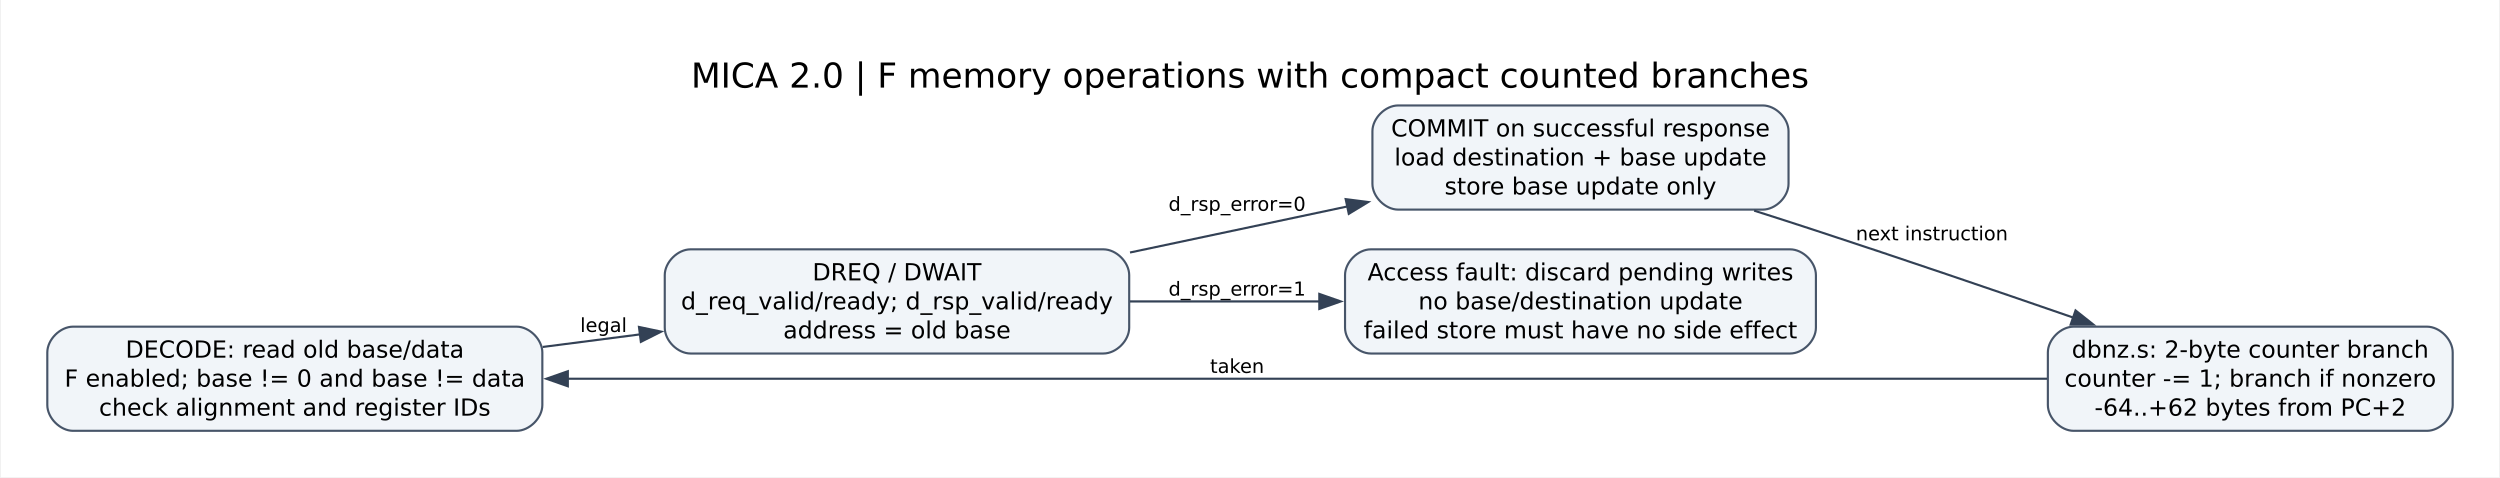
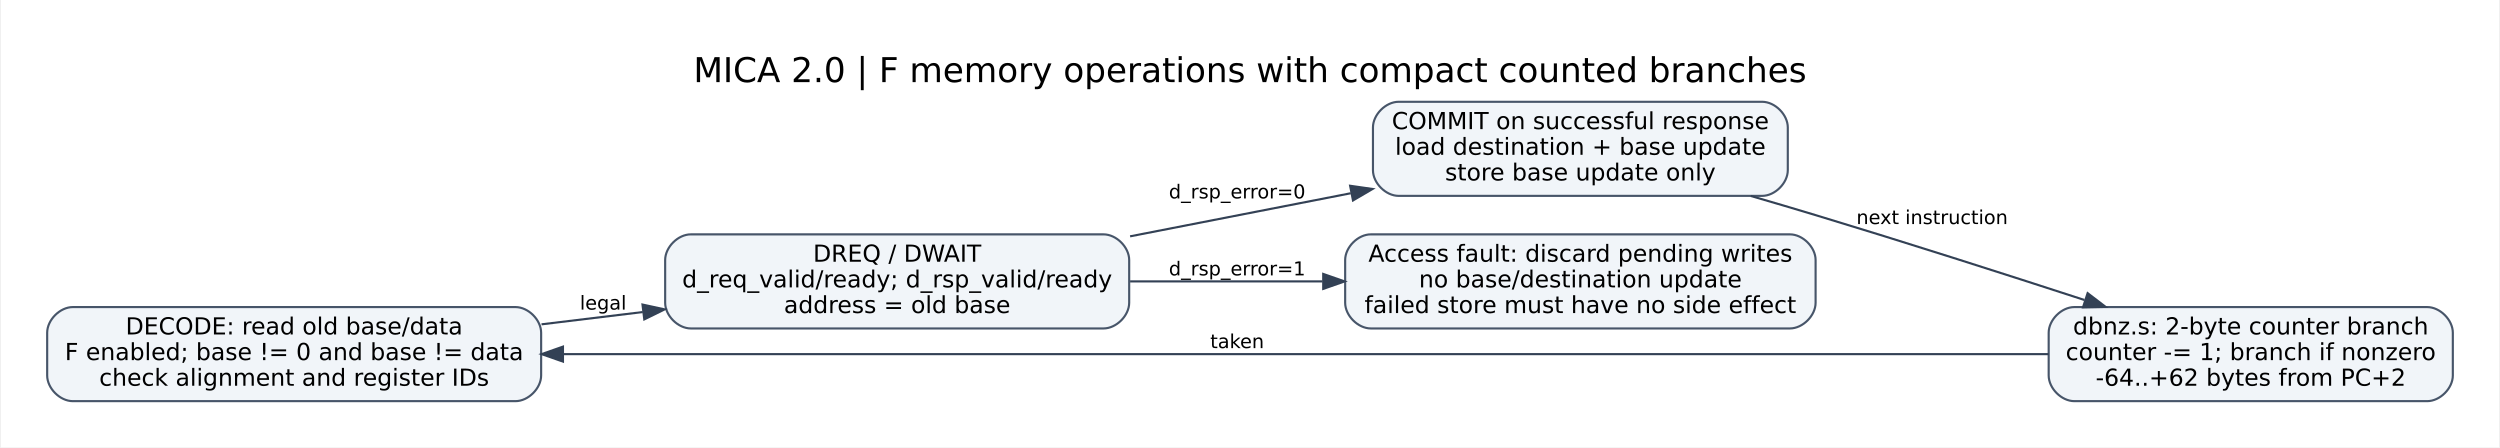
- <svg xmlns="http://www.w3.org/2000/svg" width="1163pt" height="222pt" viewBox="0.00 0.00 1163.20 222.20">
-   <g id="graph0" class="graph" transform="scale(1 1) rotate(0) translate(21.6 200.6)">
-     <polygon fill="white" stroke="none" points="-21.6,21.6 -21.6,-200.6 1141.6,-200.6 1141.6,21.6 -21.6,21.6" />
-     <text text-anchor="middle" x="560" y="-159.8" font-family="DejaVu Sans" font-size="16.00">MICA 2.0 | F memory operations with compact counted branches</text>
+ <svg xmlns="http://www.w3.org/2000/svg" width="1168pt" height="209pt" viewBox="0.00 0.00 1168.20 209.20">
+   <g id="graph0" class="graph" transform="scale(1 1) rotate(0) translate(21.6 187.6)">
+     <polygon fill="white" stroke="transparent" points="-21.6,21.6 -21.6,-187.6 1146.6,-187.6 1146.6,21.6 -21.6,21.6" />
+     <text text-anchor="middle" x="562.5" y="-149.2" font-family="DejaVu Sans" font-size="16.00">MICA 2.0 | F memory operations with compact counted branches</text>
    <g id="node1" class="node">
-       <path fill="#f1f5f9" stroke="#475569" d="M218.5,-48.5C218.5,-48.5 12,-48.5 12,-48.5 6,-48.5 0,-42.5 0,-36.5 0,-36.5 0,-12 0,-12 0,-6 6,0 12,0 12,0 218.5,0 218.5,0 224.5,0 230.5,-6 230.5,-12 230.5,-12 230.5,-36.5 230.5,-36.5 230.5,-42.5 224.5,-48.5 218.5,-48.5" />
-       <text text-anchor="middle" x="115.25" y="-34.05" font-family="DejaVu Sans" font-size="11.00">DECODE: read old base/data</text>
-       <text text-anchor="middle" x="115.25" y="-20.55" font-family="DejaVu Sans" font-size="11.00">F enabled; base != 0 and base != data</text>
-       <text text-anchor="middle" x="115.25" y="-7.05" font-family="DejaVu Sans" font-size="11.00">check alignment and register IDs</text>
+       <path fill="#f1f5f9" stroke="#475569" d="M219,-44C219,-44 12,-44 12,-44 6,-44 0,-38 0,-32 0,-32 0,-12 0,-12 0,-6 6,0 12,0 12,0 219,0 219,0 225,0 231,-6 231,-12 231,-12 231,-32 231,-32 231,-38 225,-44 219,-44" />
+       <text text-anchor="middle" x="115.5" y="-31.2" font-family="DejaVu Sans" font-size="11.00">DECODE: read old base/data</text>
+       <text text-anchor="middle" x="115.5" y="-19.2" font-family="DejaVu Sans" font-size="11.00">F enabled; base != 0 and base != data</text>
+       <text text-anchor="middle" x="115.5" y="-7.2" font-family="DejaVu Sans" font-size="11.00">check alignment and register IDs</text>
    </g>
    <g id="node2" class="node">
-       <path fill="#f1f5f9" stroke="#475569" d="M491.75,-84.5C491.75,-84.5 299.5,-84.5 299.5,-84.5 293.5,-84.5 287.5,-78.5 287.5,-72.5 287.5,-72.5 287.5,-48 287.5,-48 287.5,-42 293.5,-36 299.5,-36 299.5,-36 491.75,-36 491.75,-36 497.75,-36 503.75,-42 503.75,-48 503.75,-48 503.75,-72.5 503.75,-72.5 503.75,-78.5 497.75,-84.5 491.75,-84.5" />
-       <text text-anchor="middle" x="395.62" y="-70.05" font-family="DejaVu Sans" font-size="11.00">DREQ / DWAIT</text>
-       <text text-anchor="middle" x="395.62" y="-56.55" font-family="DejaVu Sans" font-size="11.00">d_req_valid/ready; d_rsp_valid/ready</text>
-       <text text-anchor="middle" x="395.62" y="-43.05" font-family="DejaVu Sans" font-size="11.00">address = old base</text>
+       <path fill="#f1f5f9" stroke="#475569" d="M494,-78C494,-78 301,-78 301,-78 295,-78 289,-72 289,-66 289,-66 289,-46 289,-46 289,-40 295,-34 301,-34 301,-34 494,-34 494,-34 500,-34 506,-40 506,-46 506,-46 506,-66 506,-66 506,-72 500,-78 494,-78" />
+       <text text-anchor="middle" x="397.5" y="-65.2" font-family="DejaVu Sans" font-size="11.00">DREQ / DWAIT</text>
+       <text text-anchor="middle" x="397.5" y="-53.2" font-family="DejaVu Sans" font-size="11.00">d_req_valid/ready; d_rsp_valid/ready</text>
+       <text text-anchor="middle" x="397.5" y="-41.2" font-family="DejaVu Sans" font-size="11.00">address = old base</text>
    </g>
    <g id="edge1" class="edge">
-       <path fill="none" stroke="#334155" d="M230.68,-39.05C245.62,-40.98 260.95,-42.96 275.95,-44.9" />
-       <polygon fill="#334155" stroke="#334155" points="275.49,-48.37 285.85,-46.18 276.38,-41.43 275.49,-48.37" />
-       <text text-anchor="middle" x="259" y="-46.03" font-family="DejaVu Sans" font-size="9.00">legal</text>
+       <path fill="none" stroke="#334155" d="M231.19,-35.93C246.8,-37.82 262.85,-39.77 278.52,-41.67" />
+       <polygon fill="#334155" stroke="#334155" points="278.4,-45.18 288.75,-42.92 279.24,-38.24 278.4,-45.18" />
+       <text text-anchor="middle" x="260" y="-42.8" font-family="DejaVu Sans" font-size="9.00">legal</text>
    </g>
    <g id="node3" class="node">
-       <path fill="#f1f5f9" stroke="#475569" d="M798.75,-151.5C798.75,-151.5 629,-151.5 629,-151.5 623,-151.5 617,-145.5 617,-139.5 617,-139.5 617,-115 617,-115 617,-109 623,-103 629,-103 629,-103 798.75,-103 798.75,-103 804.75,-103 810.75,-109 810.75,-115 810.75,-115 810.75,-139.5 810.75,-139.5 810.75,-145.5 804.75,-151.5 798.75,-151.5" />
-       <text text-anchor="middle" x="713.88" y="-137.05" font-family="DejaVu Sans" font-size="11.00">COMMIT on successful response</text>
-       <text text-anchor="middle" x="713.88" y="-123.55" font-family="DejaVu Sans" font-size="11.00">load destination + base update</text>
-       <text text-anchor="middle" x="713.88" y="-110.05" font-family="DejaVu Sans" font-size="11.00">store base update only</text>
+       <path fill="#f1f5f9" stroke="#475569" d="M802,-140C802,-140 632,-140 632,-140 626,-140 620,-134 620,-128 620,-128 620,-108 620,-108 620,-102 626,-96 632,-96 632,-96 802,-96 802,-96 808,-96 814,-102 814,-108 814,-108 814,-128 814,-128 814,-134 808,-140 802,-140" />
+       <text text-anchor="middle" x="717" y="-127.2" font-family="DejaVu Sans" font-size="11.00">COMMIT on successful response</text>
+       <text text-anchor="middle" x="717" y="-115.2" font-family="DejaVu Sans" font-size="11.00">load destination + base update</text>
+       <text text-anchor="middle" x="717" y="-103.2" font-family="DejaVu Sans" font-size="11.00">store base update only</text>
    </g>
    <g id="edge2" class="edge">
-       <path fill="none" stroke="#334155" d="M504.13,-83.03C536.87,-89.96 572.85,-97.58 605.57,-104.52" />
-       <polygon fill="#334155" stroke="#334155" points="604.55,-107.88 615.06,-106.53 606,-101.03 604.55,-107.88" />
-       <text text-anchor="middle" x="554" y="-102.45" font-family="DejaVu Sans" font-size="9.00">d_rsp_error=0</text>
+       <path fill="none" stroke="#334155" d="M506.43,-77.08C539.75,-83.58 576.41,-90.74 609.62,-97.23" />
+       <polygon fill="#334155" stroke="#334155" points="609.32,-100.73 619.81,-99.22 610.66,-93.86 609.32,-100.73" />
+       <text text-anchor="middle" x="556.5" y="-94.8" font-family="DejaVu Sans" font-size="9.00">d_rsp_error=0</text>
    </g>
    <g id="node4" class="node">
-       <path fill="#f1f5f9" stroke="#475569" d="M811.5,-84.5C811.5,-84.5 616.25,-84.5 616.25,-84.5 610.25,-84.5 604.25,-78.5 604.25,-72.5 604.25,-72.5 604.25,-48 604.25,-48 604.25,-42 610.25,-36 616.25,-36 616.25,-36 811.5,-36 811.5,-36 817.5,-36 823.5,-42 823.5,-48 823.5,-48 823.5,-72.5 823.5,-72.5 823.5,-78.5 817.5,-84.5 811.5,-84.5" />
-       <text text-anchor="middle" x="713.88" y="-70.05" font-family="DejaVu Sans" font-size="11.00">Access fault: discard pending writes</text>
-       <text text-anchor="middle" x="713.88" y="-56.55" font-family="DejaVu Sans" font-size="11.00">no base/destination update</text>
-       <text text-anchor="middle" x="713.88" y="-43.05" font-family="DejaVu Sans" font-size="11.00">failed store must have no side effect</text>
+       <path fill="#f1f5f9" stroke="#475569" d="M815,-78C815,-78 619,-78 619,-78 613,-78 607,-72 607,-66 607,-66 607,-46 607,-46 607,-40 613,-34 619,-34 619,-34 815,-34 815,-34 821,-34 827,-40 827,-46 827,-46 827,-66 827,-66 827,-72 821,-78 815,-78" />
+       <text text-anchor="middle" x="717" y="-65.2" font-family="DejaVu Sans" font-size="11.00">Access fault: discard pending writes</text>
+       <text text-anchor="middle" x="717" y="-53.2" font-family="DejaVu Sans" font-size="11.00">no base/destination update</text>
+       <text text-anchor="middle" x="717" y="-41.2" font-family="DejaVu Sans" font-size="11.00">failed store must have no side effect</text>
    </g>
    <g id="edge3" class="edge">
-       <path fill="none" stroke="#334155" d="M504.13,-60.25C532.51,-60.25 563.32,-60.25 592.33,-60.25" />
-       <polygon fill="#334155" stroke="#334155" points="592.27,-63.75 602.27,-60.25 592.27,-56.75 592.27,-63.75" />
-       <text text-anchor="middle" x="554" y="-62.95" font-family="DejaVu Sans" font-size="9.00">d_rsp_error=1</text>
+       <path fill="none" stroke="#334155" d="M506.43,-56C535.38,-56 566.85,-56 596.38,-56" />
+       <polygon fill="#334155" stroke="#334155" points="596.74,-59.5 606.74,-56 596.74,-52.5 596.74,-59.5" />
+       <text text-anchor="middle" x="556.5" y="-58.8" font-family="DejaVu Sans" font-size="9.00">d_rsp_error=1</text>
    </g>
    <g id="node5" class="node">
-       <path fill="#f1f5f9" stroke="#475569" d="M1108,-48.5C1108,-48.5 943.5,-48.5 943.5,-48.5 937.5,-48.5 931.5,-42.5 931.5,-36.5 931.5,-36.5 931.5,-12 931.5,-12 931.5,-6 937.5,0 943.5,0 943.5,0 1108,0 1108,0 1114,0 1120,-6 1120,-12 1120,-12 1120,-36.5 1120,-36.5 1120,-42.5 1114,-48.5 1108,-48.5" />
-       <text text-anchor="middle" x="1025.75" y="-34.05" font-family="DejaVu Sans" font-size="11.00">dbnz.s: 2-byte counter branch</text>
-       <text text-anchor="middle" x="1025.75" y="-20.55" font-family="DejaVu Sans" font-size="11.00">counter -= 1; branch if nonzero</text>
-       <text text-anchor="middle" x="1025.75" y="-7.05" font-family="DejaVu Sans" font-size="11.00">-64..+62 bytes from PC+2</text>
+       <path fill="#f1f5f9" stroke="#475569" d="M1113,-44C1113,-44 948,-44 948,-44 942,-44 936,-38 936,-32 936,-32 936,-12 936,-12 936,-6 942,0 948,0 948,0 1113,0 1113,0 1119,0 1125,-6 1125,-12 1125,-12 1125,-32 1125,-32 1125,-38 1119,-44 1113,-44" />
+       <text text-anchor="middle" x="1030.5" y="-31.2" font-family="DejaVu Sans" font-size="11.00">dbnz.s: 2-byte counter branch</text>
+       <text text-anchor="middle" x="1030.5" y="-19.2" font-family="DejaVu Sans" font-size="11.00">counter -= 1; branch if nonzero</text>
+       <text text-anchor="middle" x="1030.5" y="-7.2" font-family="DejaVu Sans" font-size="11.00">-64..+62 bytes from PC+2</text>
    </g>
    <g id="edge4" class="edge">
-       <path fill="none" stroke="#334155" d="M794.74,-102.52C804.44,-99.44 814.21,-96.3 823.5,-93.25 863.11,-80.26 906.91,-65.32 943.51,-52.66" />
-       <polygon fill="#334155" stroke="#334155" points="944.39,-56.06 952.69,-49.48 942.1,-49.45 944.39,-56.06" />
-       <text text-anchor="middle" x="877.5" y="-88.71" font-family="DejaVu Sans" font-size="9.00">next instruction</text>
+       <path fill="none" stroke="#334155" d="M796.68,-95.96C806.9,-93 817.21,-89.96 827,-87 868.69,-74.39 914.95,-59.6 952.72,-47.31" />
+       <polygon fill="#334155" stroke="#334155" points="954.21,-50.51 962.64,-44.08 952.04,-43.85 954.21,-50.51" />
+       <text text-anchor="middle" x="881.5" y="-82.8" font-family="DejaVu Sans" font-size="9.00">next instruction</text>
    </g>
    <g id="edge5" class="edge">
-       <path fill="none" stroke="#334155" d="M931.12,-24.25C766.91,-24.25 426.91,-24.25 242.24,-24.25" />
-       <polygon fill="#334155" stroke="#334155" points="242.37,-20.75 232.37,-24.25 242.37,-27.75 242.37,-20.75" />
-       <text text-anchor="middle" x="554" y="-26.95" font-family="DejaVu Sans" font-size="9.00">taken</text>
+       <path fill="none" stroke="#334155" d="M935.96,-22C770.6,-22 426.64,-22 241.28,-22" />
+       <polygon fill="#334155" stroke="#334155" points="241.21,-18.5 231.21,-22 241.21,-25.5 241.21,-18.5" />
+       <text text-anchor="middle" x="556.5" y="-24.8" font-family="DejaVu Sans" font-size="9.00">taken</text>
    </g>
  </g>
</svg>
